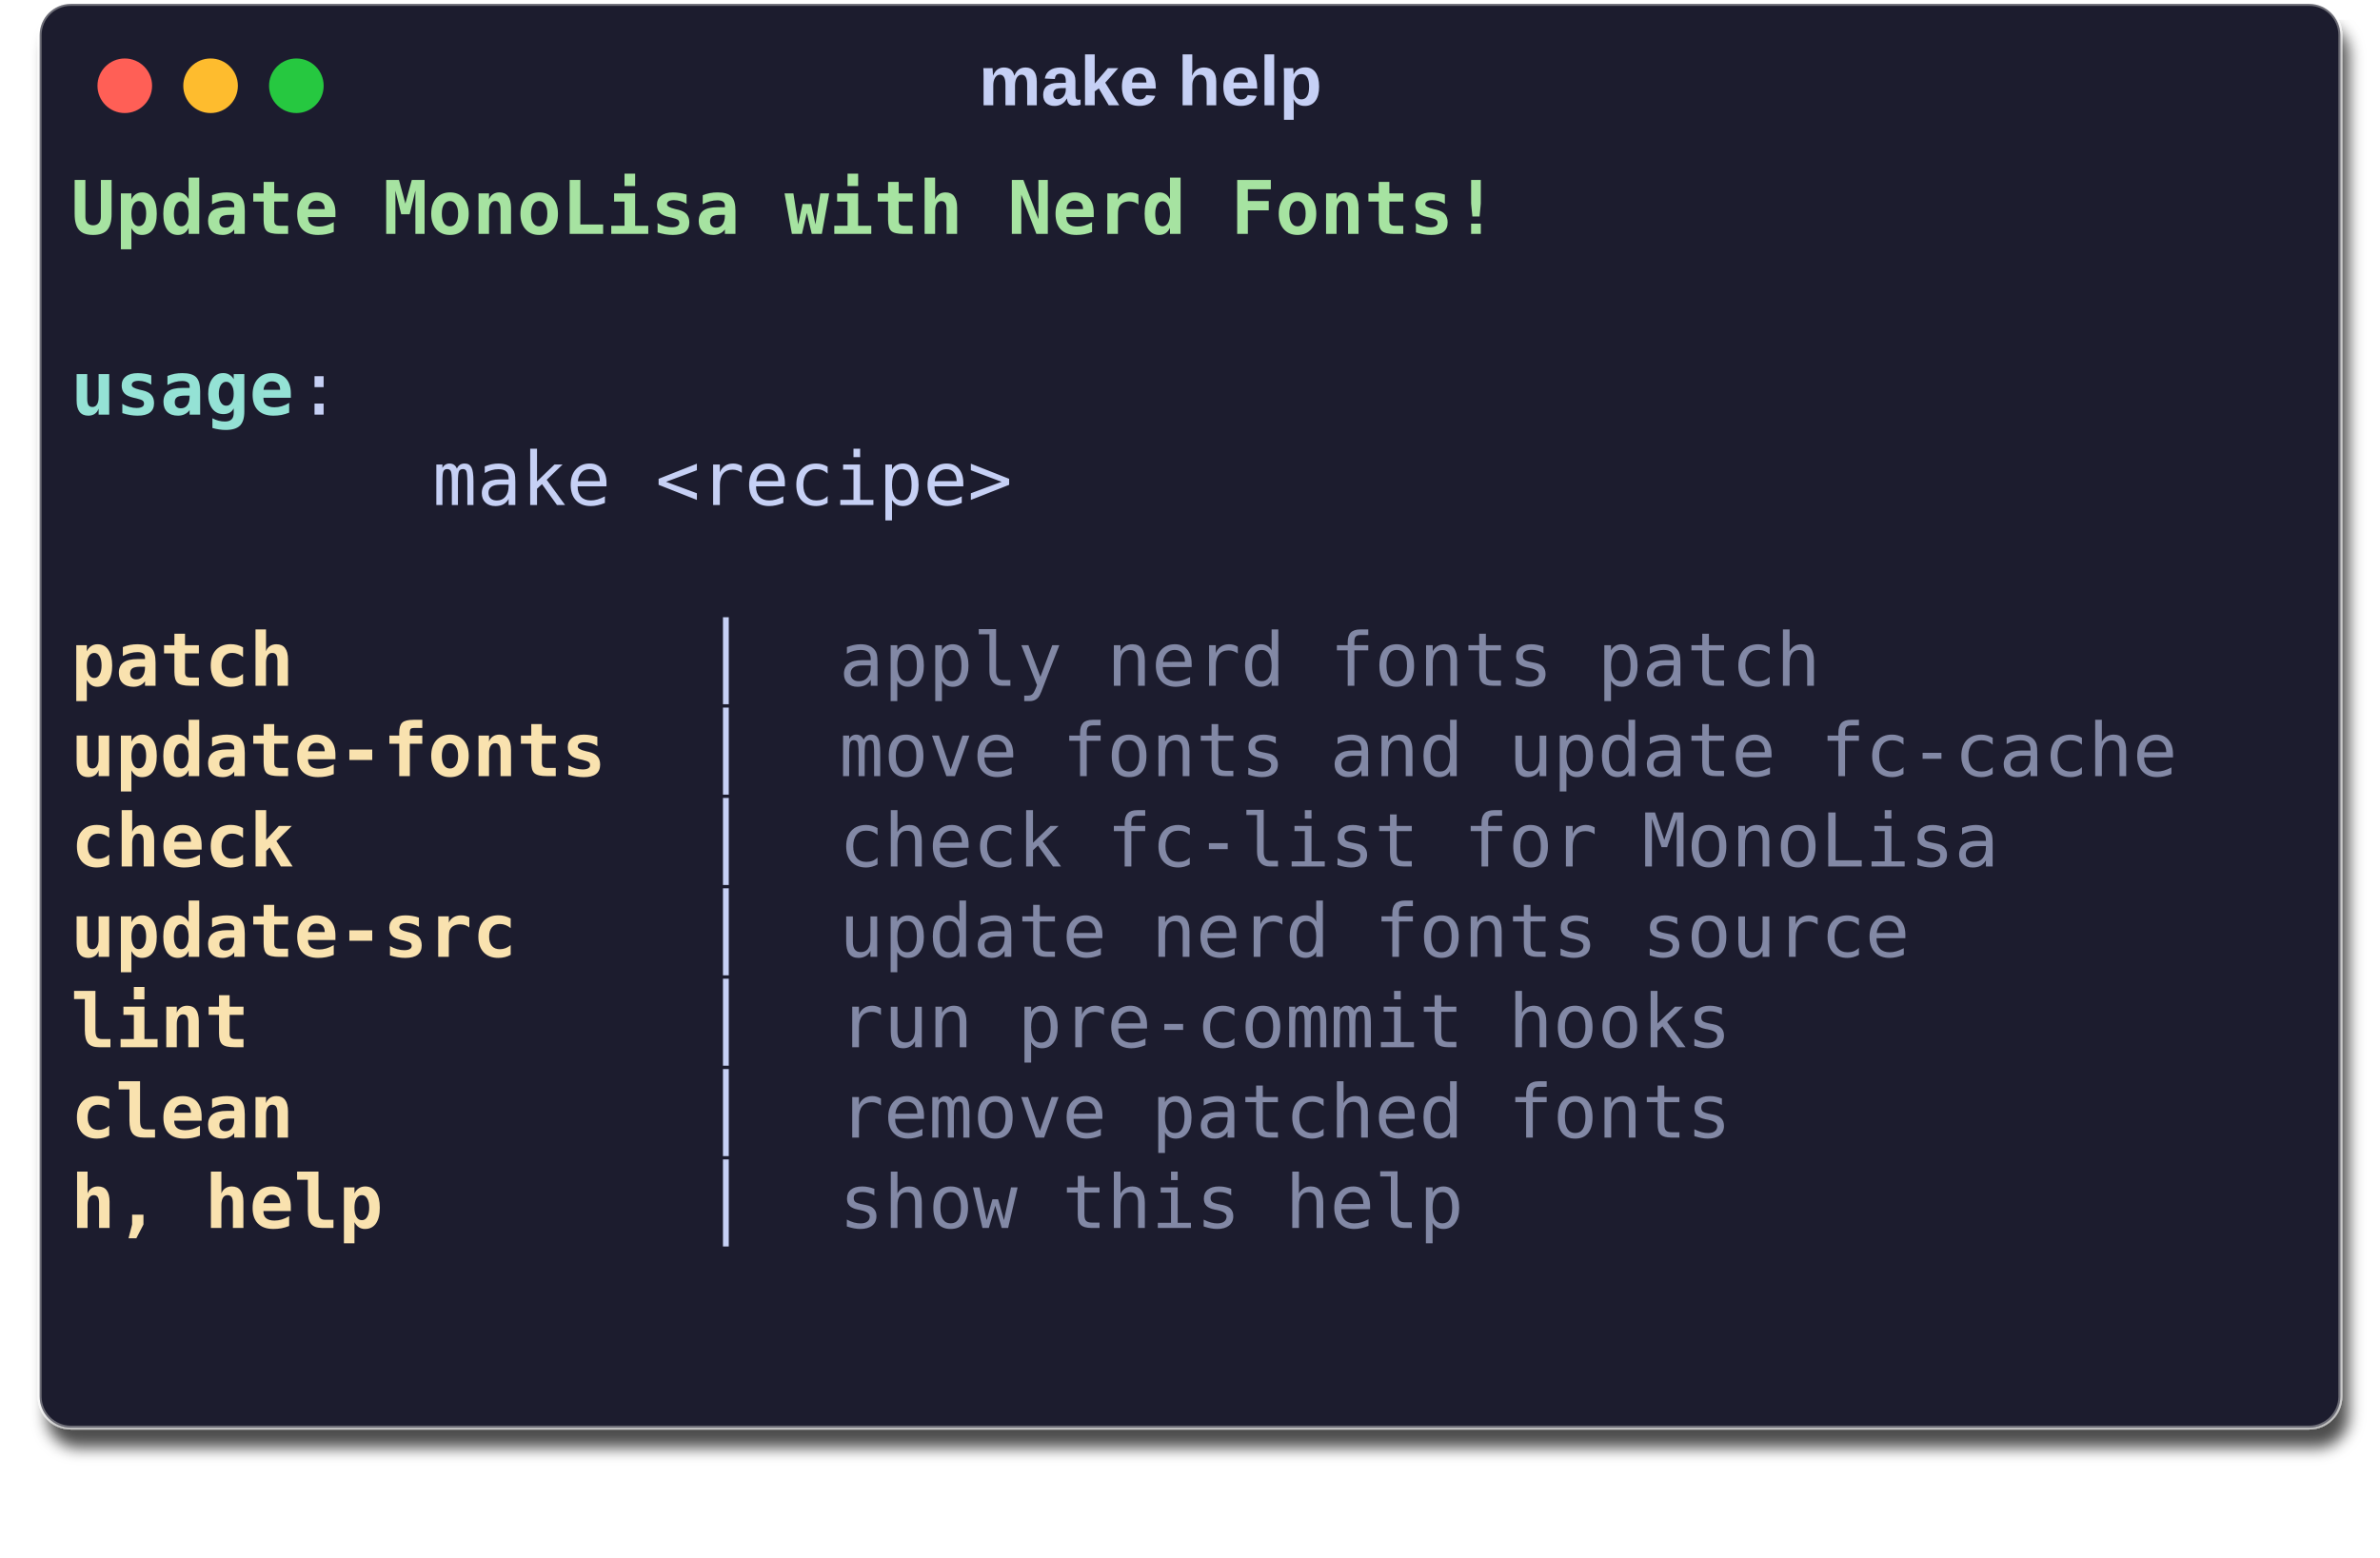
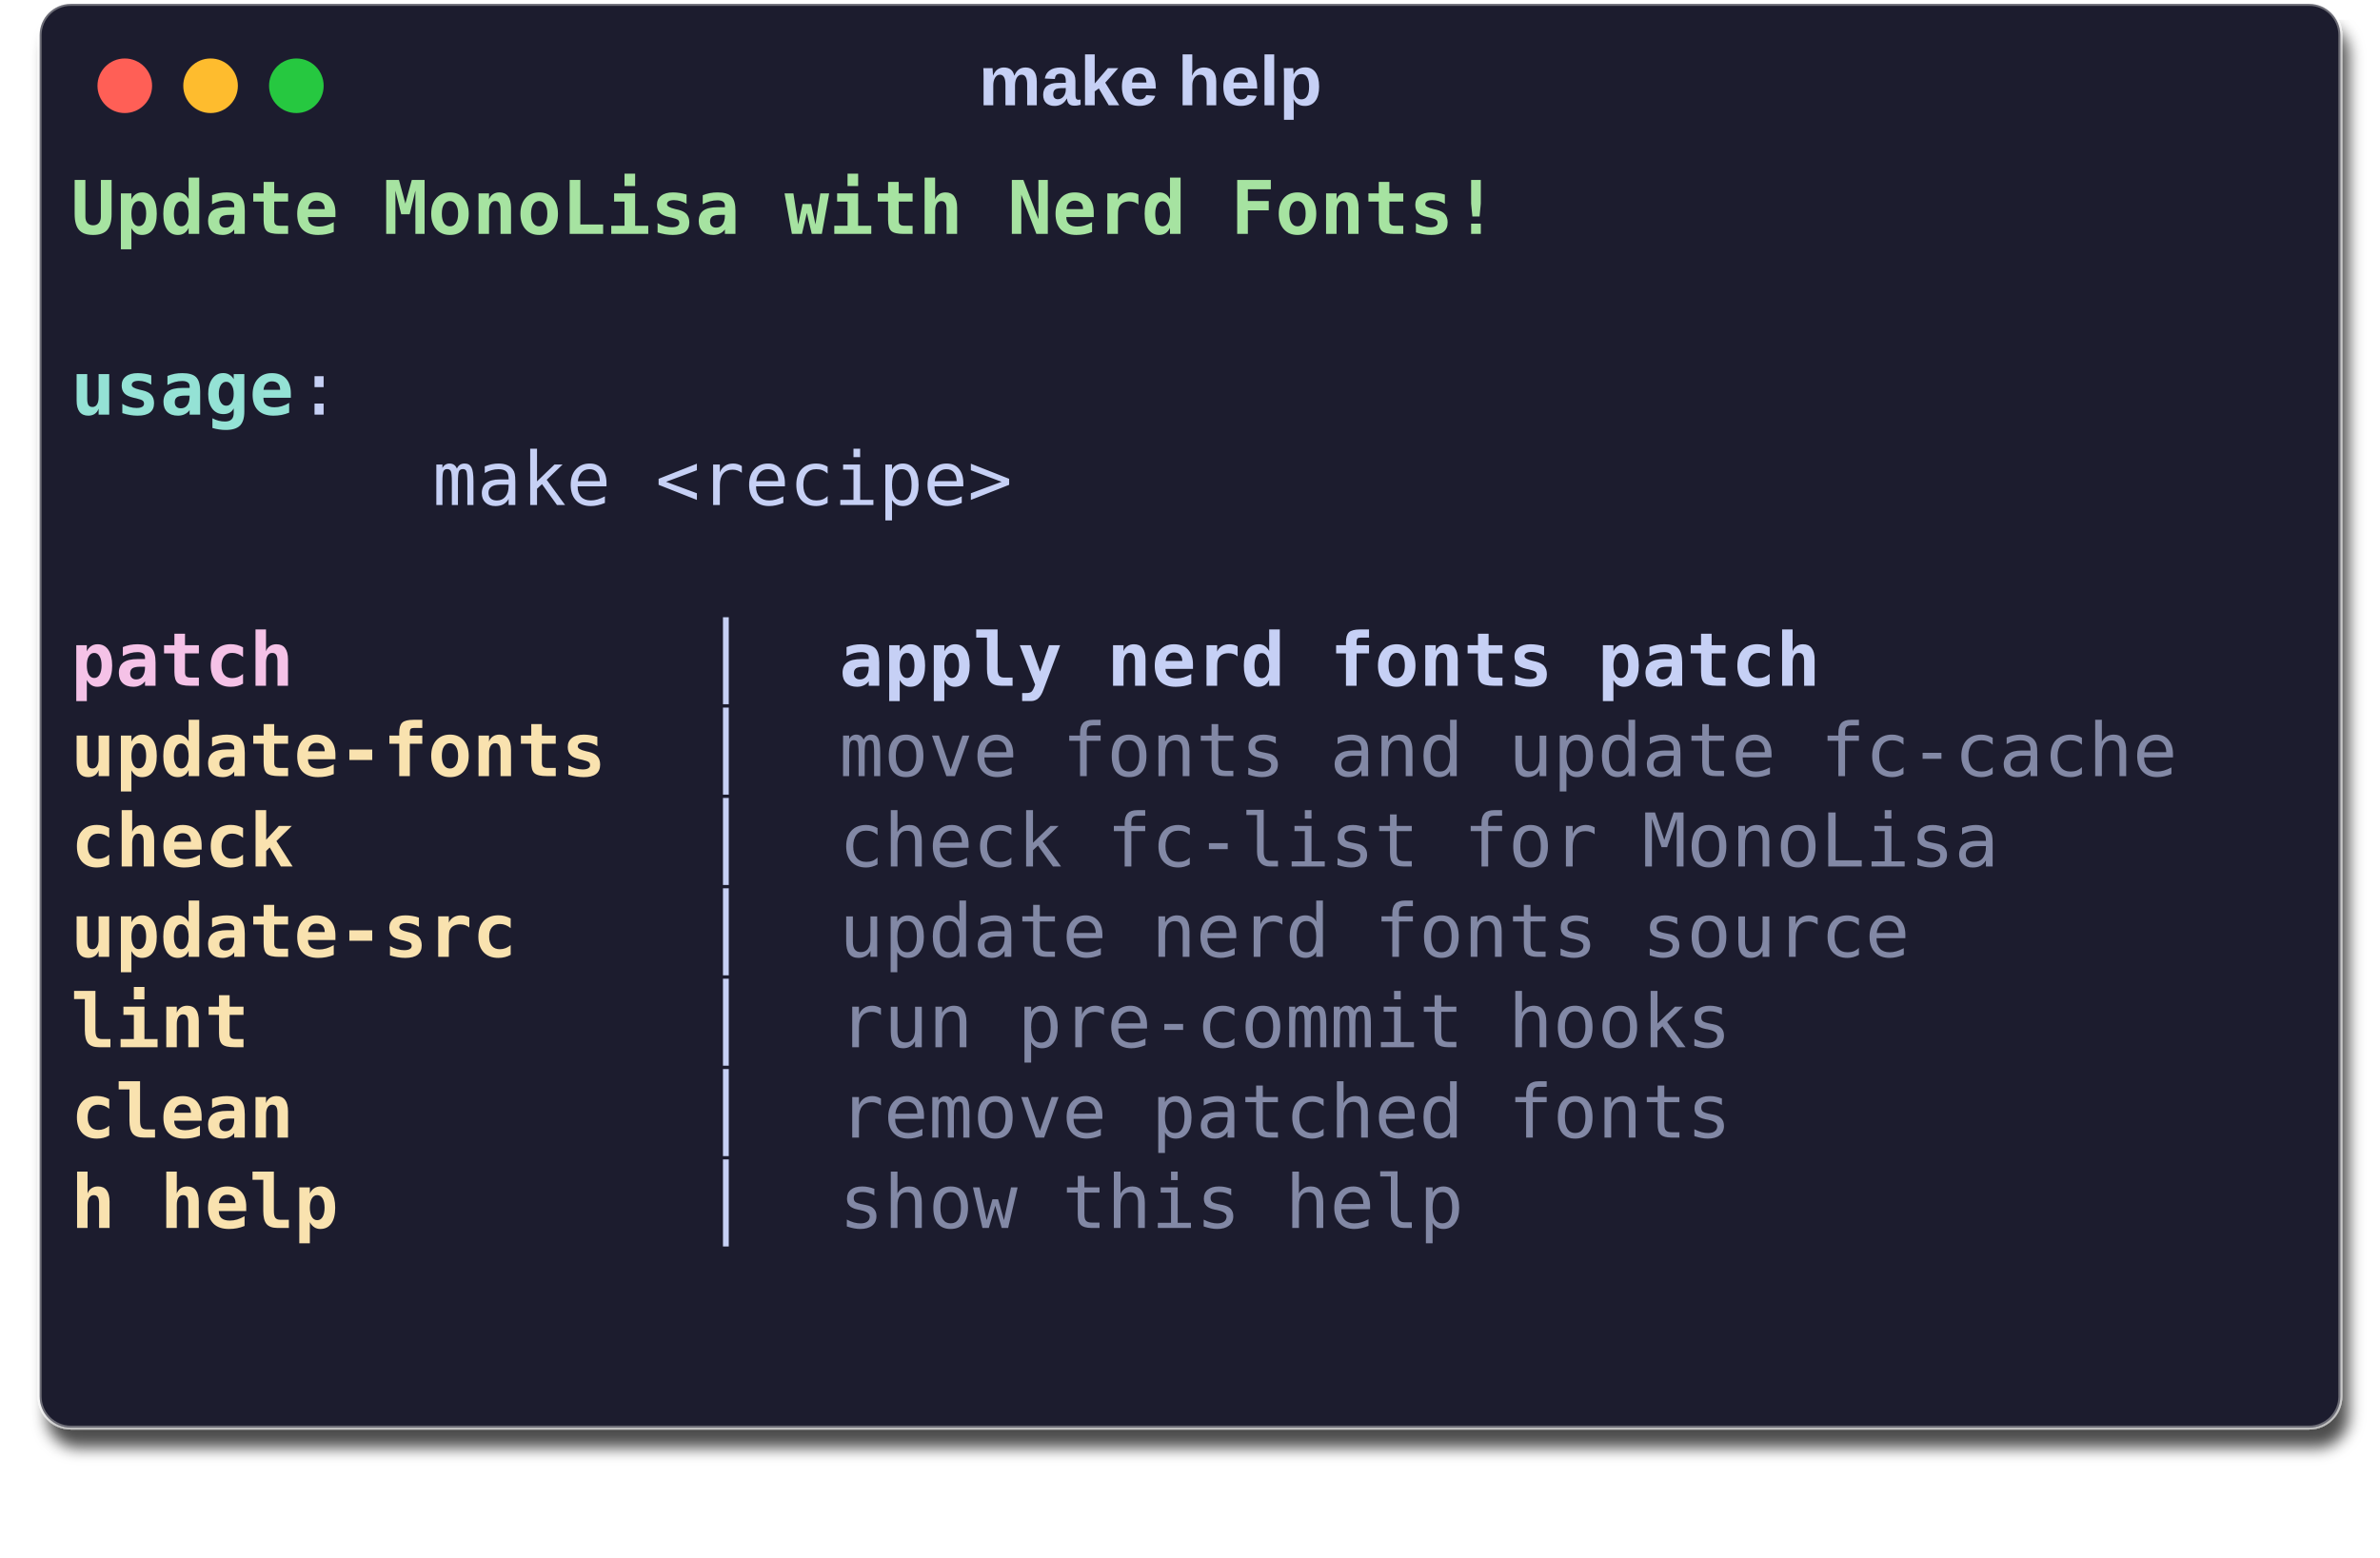
<svg xmlns="http://www.w3.org/2000/svg" class="rich-terminal shadow" viewBox="0 0 610.333 399.533">
  <style>
    @font-face {
        font-family: "Fira Code";
        src: local("FiraCode-Regular"),
            url("https://cdn.jsdelivr.net/gh/ryanoasis/nerd-fonts@2.1.0/patched-fonts/FiraCode/Regular/complete/Fira%20Code%20Regular%20Nerd%20Font%20Complete.ttf") format("truetype");
        font-style: normal;
        font-weight: 400;
    }
    @font-face {
        font-family: "Fira Code";
        src: local("FiraCode-Bold"),
            url("https://cdn.jsdelivr.net/gh/ryanoasis/nerd-fonts@2.1.0/patched-fonts/FiraCode/Bold/complete/Fira%20Code%20Bold%20Nerd%20Font%20Complete.ttf") format("truetype");
        font-style: bold;
        font-weight: 700;
    }

-     .terminal-2663349072-matrix {
+     .terminal-2630318916-matrix {
        font-family: Fira Code, monospace;
        font-size: 20px;
        line-height: 24.4px;
        font-variant-east-asian: full-width;
    }

-     .terminal-2663349072-title {
+     .terminal-2630318916-title {
        font-size: 18px;
        font-weight: bold;
        font-family: arial;
    }

    .shadow {
        -webkit-filter: drop-shadow( 2px 5px 2px rgba(0, 0, 0, .7));
        filter: drop-shadow( 2px 5px 2px rgba(0, 0, 0, .7));
    }
-     .terminal-2663349072-r1 { fill: #a6e3a1;font-weight: bold }
- .terminal-2663349072-r2 { fill: #c6d0f5 }
- .terminal-2663349072-r3 { fill: #94e2d5;font-weight: bold }
- .terminal-2663349072-r4 { fill: #f9e2af;font-weight: bold }
- .terminal-2663349072-r5 { fill: #8288a5 }
+     .terminal-2630318916-r1 { fill: #a6e3a1;font-weight: bold }
+ .terminal-2630318916-r2 { fill: #c6d0f5 }
+ .terminal-2630318916-r3 { fill: #94e2d5;font-weight: bold }
+ .terminal-2630318916-r4 { fill: #f5c2e7;font-weight: bold }
+ .terminal-2630318916-r5 { fill: #c6d0f5;font-weight: bold }
+ .terminal-2630318916-r6 { fill: #f9e2af;font-weight: bold }
+ .terminal-2630318916-r7 { fill: #8288a5 }
    </style>
  <defs>
-     <clipPath id="terminal-2663349072-clip-terminal">
+     <clipPath id="terminal-2630318916-clip-terminal">
      <rect x="0" y="0" width="572.4" height="316.2" />
    </clipPath>
-     <clipPath id="terminal-2663349072-line-0">
+     <clipPath id="terminal-2630318916-line-0">
      <rect x="0" y="1.5" width="573.4" height="24.65" />
    </clipPath>
-     <clipPath id="terminal-2663349072-line-1">
+     <clipPath id="terminal-2630318916-line-1">
      <rect x="0" y="25.9" width="573.4" height="24.65" />
    </clipPath>
-     <clipPath id="terminal-2663349072-line-2">
+     <clipPath id="terminal-2630318916-line-2">
      <rect x="0" y="50.3" width="573.4" height="24.65" />
    </clipPath>
-     <clipPath id="terminal-2663349072-line-3">
+     <clipPath id="terminal-2630318916-line-3">
      <rect x="0" y="74.7" width="573.4" height="24.65" />
    </clipPath>
-     <clipPath id="terminal-2663349072-line-4">
+     <clipPath id="terminal-2630318916-line-4">
      <rect x="0" y="99.1" width="573.4" height="24.65" />
    </clipPath>
-     <clipPath id="terminal-2663349072-line-5">
+     <clipPath id="terminal-2630318916-line-5">
      <rect x="0" y="123.5" width="573.4" height="24.65" />
    </clipPath>
-     <clipPath id="terminal-2663349072-line-6">
+     <clipPath id="terminal-2630318916-line-6">
      <rect x="0" y="147.9" width="573.4" height="24.65" />
    </clipPath>
-     <clipPath id="terminal-2663349072-line-7">
+     <clipPath id="terminal-2630318916-line-7">
      <rect x="0" y="172.3" width="573.4" height="24.65" />
    </clipPath>
-     <clipPath id="terminal-2663349072-line-8">
+     <clipPath id="terminal-2630318916-line-8">
      <rect x="0" y="196.7" width="573.4" height="24.65" />
    </clipPath>
-     <clipPath id="terminal-2663349072-line-9">
+     <clipPath id="terminal-2630318916-line-9">
      <rect x="0" y="221.1" width="573.4" height="24.65" />
    </clipPath>
-     <clipPath id="terminal-2663349072-line-10">
+     <clipPath id="terminal-2630318916-line-10">
      <rect x="0" y="245.5" width="573.4" height="24.65" />
    </clipPath>
-     <clipPath id="terminal-2663349072-line-11">
+     <clipPath id="terminal-2630318916-line-11">
      <rect x="0" y="269.9" width="573.4" height="24.65" />
    </clipPath>
  </defs>
  <rect fill="#1e1e2e" stroke="rgba(255,255,255,0.35)" stroke-width="1" x="10.167" y="1" width="590" height="365.2" rx="8" />
-   <text class="terminal-2663349072-title" fill="#c6d0f5" text-anchor="middle" x="295" y="27">make help</text>
+   <text class="terminal-2630318916-title" fill="#c6d0f5" text-anchor="middle" x="295" y="27">make help</text>
  <g transform="translate(32,22)">
    <circle cx="0" cy="0" r="7" fill="#ff5f57" />
    <circle cx="22" cy="0" r="7" fill="#febc2e" />
    <circle cx="44" cy="0" r="7" fill="#28c840" />
  </g>
-   <g transform="translate(18.16667, 41) scale(.95)" clip-path="url(#terminal-2663349072-clip-terminal)">
-     <g class="terminal-2663349072-matrix">
-       <text class="terminal-2663349072-r1" x="0" y="20" textLength="402.6" clip-path="url(#terminal-2663349072-line-0)">Update MonoLisa with Nerd Fonts! </text>
-       <text class="terminal-2663349072-r2" x="573.4" y="20" textLength="12.2" clip-path="url(#terminal-2663349072-line-0)">
+   <g transform="translate(18.16667, 41) scale(.95)" clip-path="url(#terminal-2630318916-clip-terminal)">
+     <g class="terminal-2630318916-matrix">
+       <text class="terminal-2630318916-r1" x="0" y="20" textLength="402.6" clip-path="url(#terminal-2630318916-line-0)">Update MonoLisa with Nerd Fonts! </text>
+       <text class="terminal-2630318916-r2" x="573.4" y="20" textLength="12.2" clip-path="url(#terminal-2630318916-line-0)">
</text>
-       <text class="terminal-2663349072-r2" x="573.4" y="44.4" textLength="12.2" clip-path="url(#terminal-2663349072-line-1)">
+       <text class="terminal-2630318916-r2" x="573.4" y="44.4" textLength="12.2" clip-path="url(#terminal-2630318916-line-1)">
</text>
-       <text class="terminal-2663349072-r3" x="0" y="68.8" textLength="61" clip-path="url(#terminal-2663349072-line-2)">usage</text>
-       <text class="terminal-2663349072-r2" x="61" y="68.8" textLength="12.2" clip-path="url(#terminal-2663349072-line-2)">:</text>
-       <text class="terminal-2663349072-r2" x="573.4" y="68.8" textLength="12.2" clip-path="url(#terminal-2663349072-line-2)">
+       <text class="terminal-2630318916-r3" x="0" y="68.8" textLength="61" clip-path="url(#terminal-2630318916-line-2)">usage</text>
+       <text class="terminal-2630318916-r2" x="61" y="68.8" textLength="12.2" clip-path="url(#terminal-2630318916-line-2)">:</text>
+       <text class="terminal-2630318916-r2" x="573.4" y="68.8" textLength="12.2" clip-path="url(#terminal-2630318916-line-2)">
</text>
-       <text class="terminal-2663349072-r2" x="97.6" y="93.2" textLength="158.6" clip-path="url(#terminal-2663349072-line-3)">make &lt;recipe&gt;</text>
-       <text class="terminal-2663349072-r2" x="573.4" y="93.2" textLength="12.2" clip-path="url(#terminal-2663349072-line-3)">
+       <text class="terminal-2630318916-r2" x="97.6" y="93.2" textLength="158.6" clip-path="url(#terminal-2630318916-line-3)">make &lt;recipe&gt;</text>
+       <text class="terminal-2630318916-r2" x="573.4" y="93.2" textLength="12.2" clip-path="url(#terminal-2630318916-line-3)">
</text>
-       <text class="terminal-2663349072-r2" x="573.4" y="117.6" textLength="12.2" clip-path="url(#terminal-2663349072-line-4)">
+       <text class="terminal-2630318916-r2" x="573.4" y="117.6" textLength="12.2" clip-path="url(#terminal-2630318916-line-4)">
</text>
-       <text class="terminal-2663349072-r4" x="0" y="142" textLength="170.8" clip-path="url(#terminal-2663349072-line-5)">         patch</text>
-       <text class="terminal-2663349072-r2" x="170.8" y="142" textLength="36.6" clip-path="url(#terminal-2663349072-line-5)"> │ </text>
-       <text class="terminal-2663349072-r5" x="207.4" y="142" textLength="268.4" clip-path="url(#terminal-2663349072-line-5)">apply nerd fonts patch</text>
-       <text class="terminal-2663349072-r2" x="573.4" y="142" textLength="12.2" clip-path="url(#terminal-2663349072-line-5)">
+       <text class="terminal-2630318916-r4" x="0" y="142" textLength="170.8" clip-path="url(#terminal-2630318916-line-5)">         patch</text>
+       <text class="terminal-2630318916-r2" x="170.8" y="142" textLength="36.6" clip-path="url(#terminal-2630318916-line-5)"> │ </text>
+       <text class="terminal-2630318916-r5" x="207.4" y="142" textLength="268.4" clip-path="url(#terminal-2630318916-line-5)">apply nerd fonts patch</text>
+       <text class="terminal-2630318916-r2" x="573.4" y="142" textLength="12.2" clip-path="url(#terminal-2630318916-line-5)">
</text>
-       <text class="terminal-2663349072-r4" x="0" y="166.4" textLength="170.8" clip-path="url(#terminal-2663349072-line-6)">  update-fonts</text>
-       <text class="terminal-2663349072-r2" x="170.8" y="166.4" textLength="36.6" clip-path="url(#terminal-2663349072-line-6)"> │ </text>
-       <text class="terminal-2663349072-r5" x="207.4" y="166.4" textLength="366" clip-path="url(#terminal-2663349072-line-6)">move fonts and update fc-cache</text>
-       <text class="terminal-2663349072-r2" x="573.4" y="166.4" textLength="12.2" clip-path="url(#terminal-2663349072-line-6)">
+       <text class="terminal-2630318916-r6" x="0" y="166.4" textLength="170.8" clip-path="url(#terminal-2630318916-line-6)">  update-fonts</text>
+       <text class="terminal-2630318916-r2" x="170.8" y="166.4" textLength="36.6" clip-path="url(#terminal-2630318916-line-6)"> │ </text>
+       <text class="terminal-2630318916-r7" x="207.4" y="166.4" textLength="366" clip-path="url(#terminal-2630318916-line-6)">move fonts and update fc-cache</text>
+       <text class="terminal-2630318916-r2" x="573.4" y="166.4" textLength="12.2" clip-path="url(#terminal-2630318916-line-6)">
</text>
-       <text class="terminal-2663349072-r4" x="0" y="190.8" textLength="170.8" clip-path="url(#terminal-2663349072-line-7)">         check</text>
-       <text class="terminal-2663349072-r2" x="170.8" y="190.8" textLength="36.6" clip-path="url(#terminal-2663349072-line-7)"> │ </text>
-       <text class="terminal-2663349072-r5" x="207.4" y="190.8" textLength="317.2" clip-path="url(#terminal-2663349072-line-7)">check fc-list for MonoLisa</text>
-       <text class="terminal-2663349072-r2" x="573.4" y="190.8" textLength="12.2" clip-path="url(#terminal-2663349072-line-7)">
+       <text class="terminal-2630318916-r6" x="0" y="190.8" textLength="170.8" clip-path="url(#terminal-2630318916-line-7)">         check</text>
+       <text class="terminal-2630318916-r2" x="170.8" y="190.8" textLength="36.6" clip-path="url(#terminal-2630318916-line-7)"> │ </text>
+       <text class="terminal-2630318916-r7" x="207.4" y="190.8" textLength="317.2" clip-path="url(#terminal-2630318916-line-7)">check fc-list for MonoLisa</text>
+       <text class="terminal-2630318916-r2" x="573.4" y="190.8" textLength="12.2" clip-path="url(#terminal-2630318916-line-7)">
</text>
-       <text class="terminal-2663349072-r4" x="0" y="215.2" textLength="170.8" clip-path="url(#terminal-2663349072-line-8)">    update-src</text>
-       <text class="terminal-2663349072-r2" x="170.8" y="215.2" textLength="36.6" clip-path="url(#terminal-2663349072-line-8)"> │ </text>
-       <text class="terminal-2663349072-r5" x="207.4" y="215.2" textLength="292.8" clip-path="url(#terminal-2663349072-line-8)">update nerd fonts source</text>
-       <text class="terminal-2663349072-r2" x="573.4" y="215.2" textLength="12.2" clip-path="url(#terminal-2663349072-line-8)">
+       <text class="terminal-2630318916-r6" x="0" y="215.2" textLength="170.8" clip-path="url(#terminal-2630318916-line-8)">    update-src</text>
+       <text class="terminal-2630318916-r2" x="170.8" y="215.2" textLength="36.6" clip-path="url(#terminal-2630318916-line-8)"> │ </text>
+       <text class="terminal-2630318916-r7" x="207.4" y="215.2" textLength="292.8" clip-path="url(#terminal-2630318916-line-8)">update nerd fonts source</text>
+       <text class="terminal-2630318916-r2" x="573.4" y="215.2" textLength="12.2" clip-path="url(#terminal-2630318916-line-8)">
</text>
-       <text class="terminal-2663349072-r4" x="0" y="239.6" textLength="170.8" clip-path="url(#terminal-2663349072-line-9)">          lint</text>
-       <text class="terminal-2663349072-r2" x="170.8" y="239.6" textLength="36.6" clip-path="url(#terminal-2663349072-line-9)"> │ </text>
-       <text class="terminal-2663349072-r5" x="207.4" y="239.6" textLength="244" clip-path="url(#terminal-2663349072-line-9)">run pre-commit hooks</text>
-       <text class="terminal-2663349072-r2" x="573.4" y="239.6" textLength="12.2" clip-path="url(#terminal-2663349072-line-9)">
+       <text class="terminal-2630318916-r6" x="0" y="239.6" textLength="170.8" clip-path="url(#terminal-2630318916-line-9)">          lint</text>
+       <text class="terminal-2630318916-r2" x="170.8" y="239.6" textLength="36.6" clip-path="url(#terminal-2630318916-line-9)"> │ </text>
+       <text class="terminal-2630318916-r7" x="207.4" y="239.6" textLength="244" clip-path="url(#terminal-2630318916-line-9)">run pre-commit hooks</text>
+       <text class="terminal-2630318916-r2" x="573.4" y="239.6" textLength="12.2" clip-path="url(#terminal-2630318916-line-9)">
</text>
-       <text class="terminal-2663349072-r4" x="0" y="264" textLength="170.8" clip-path="url(#terminal-2663349072-line-10)">         clean</text>
-       <text class="terminal-2663349072-r2" x="170.8" y="264" textLength="36.6" clip-path="url(#terminal-2663349072-line-10)"> │ </text>
-       <text class="terminal-2663349072-r5" x="207.4" y="264" textLength="244" clip-path="url(#terminal-2663349072-line-10)">remove patched fonts</text>
-       <text class="terminal-2663349072-r2" x="573.4" y="264" textLength="12.2" clip-path="url(#terminal-2663349072-line-10)">
+       <text class="terminal-2630318916-r6" x="0" y="264" textLength="170.8" clip-path="url(#terminal-2630318916-line-10)">         clean</text>
+       <text class="terminal-2630318916-r2" x="170.8" y="264" textLength="36.6" clip-path="url(#terminal-2630318916-line-10)"> │ </text>
+       <text class="terminal-2630318916-r7" x="207.4" y="264" textLength="244" clip-path="url(#terminal-2630318916-line-10)">remove patched fonts</text>
+       <text class="terminal-2630318916-r2" x="573.4" y="264" textLength="12.2" clip-path="url(#terminal-2630318916-line-10)">
</text>
-       <text class="terminal-2663349072-r4" x="0" y="288.4" textLength="170.8" clip-path="url(#terminal-2663349072-line-11)">       h, help</text>
-       <text class="terminal-2663349072-r2" x="170.8" y="288.4" textLength="36.6" clip-path="url(#terminal-2663349072-line-11)"> │ </text>
-       <text class="terminal-2663349072-r5" x="207.4" y="288.4" textLength="170.8" clip-path="url(#terminal-2663349072-line-11)">show this help</text>
-       <text class="terminal-2663349072-r2" x="573.4" y="288.4" textLength="12.2" clip-path="url(#terminal-2663349072-line-11)">
+       <text class="terminal-2630318916-r6" x="0" y="288.4" textLength="170.8" clip-path="url(#terminal-2630318916-line-11)">        h help</text>
+       <text class="terminal-2630318916-r2" x="170.8" y="288.4" textLength="36.6" clip-path="url(#terminal-2630318916-line-11)"> │ </text>
+       <text class="terminal-2630318916-r7" x="207.4" y="288.4" textLength="170.8" clip-path="url(#terminal-2630318916-line-11)">show this help</text>
+       <text class="terminal-2630318916-r2" x="573.4" y="288.4" textLength="12.2" clip-path="url(#terminal-2630318916-line-11)">
</text>
-       <text class="terminal-2663349072-r2" x="573.4" y="312.8" textLength="12.2" clip-path="url(#terminal-2663349072-line-12)">
+       <text class="terminal-2630318916-r2" x="573.4" y="312.8" textLength="12.2" clip-path="url(#terminal-2630318916-line-12)">
</text>
    </g>
  </g>
</svg>
